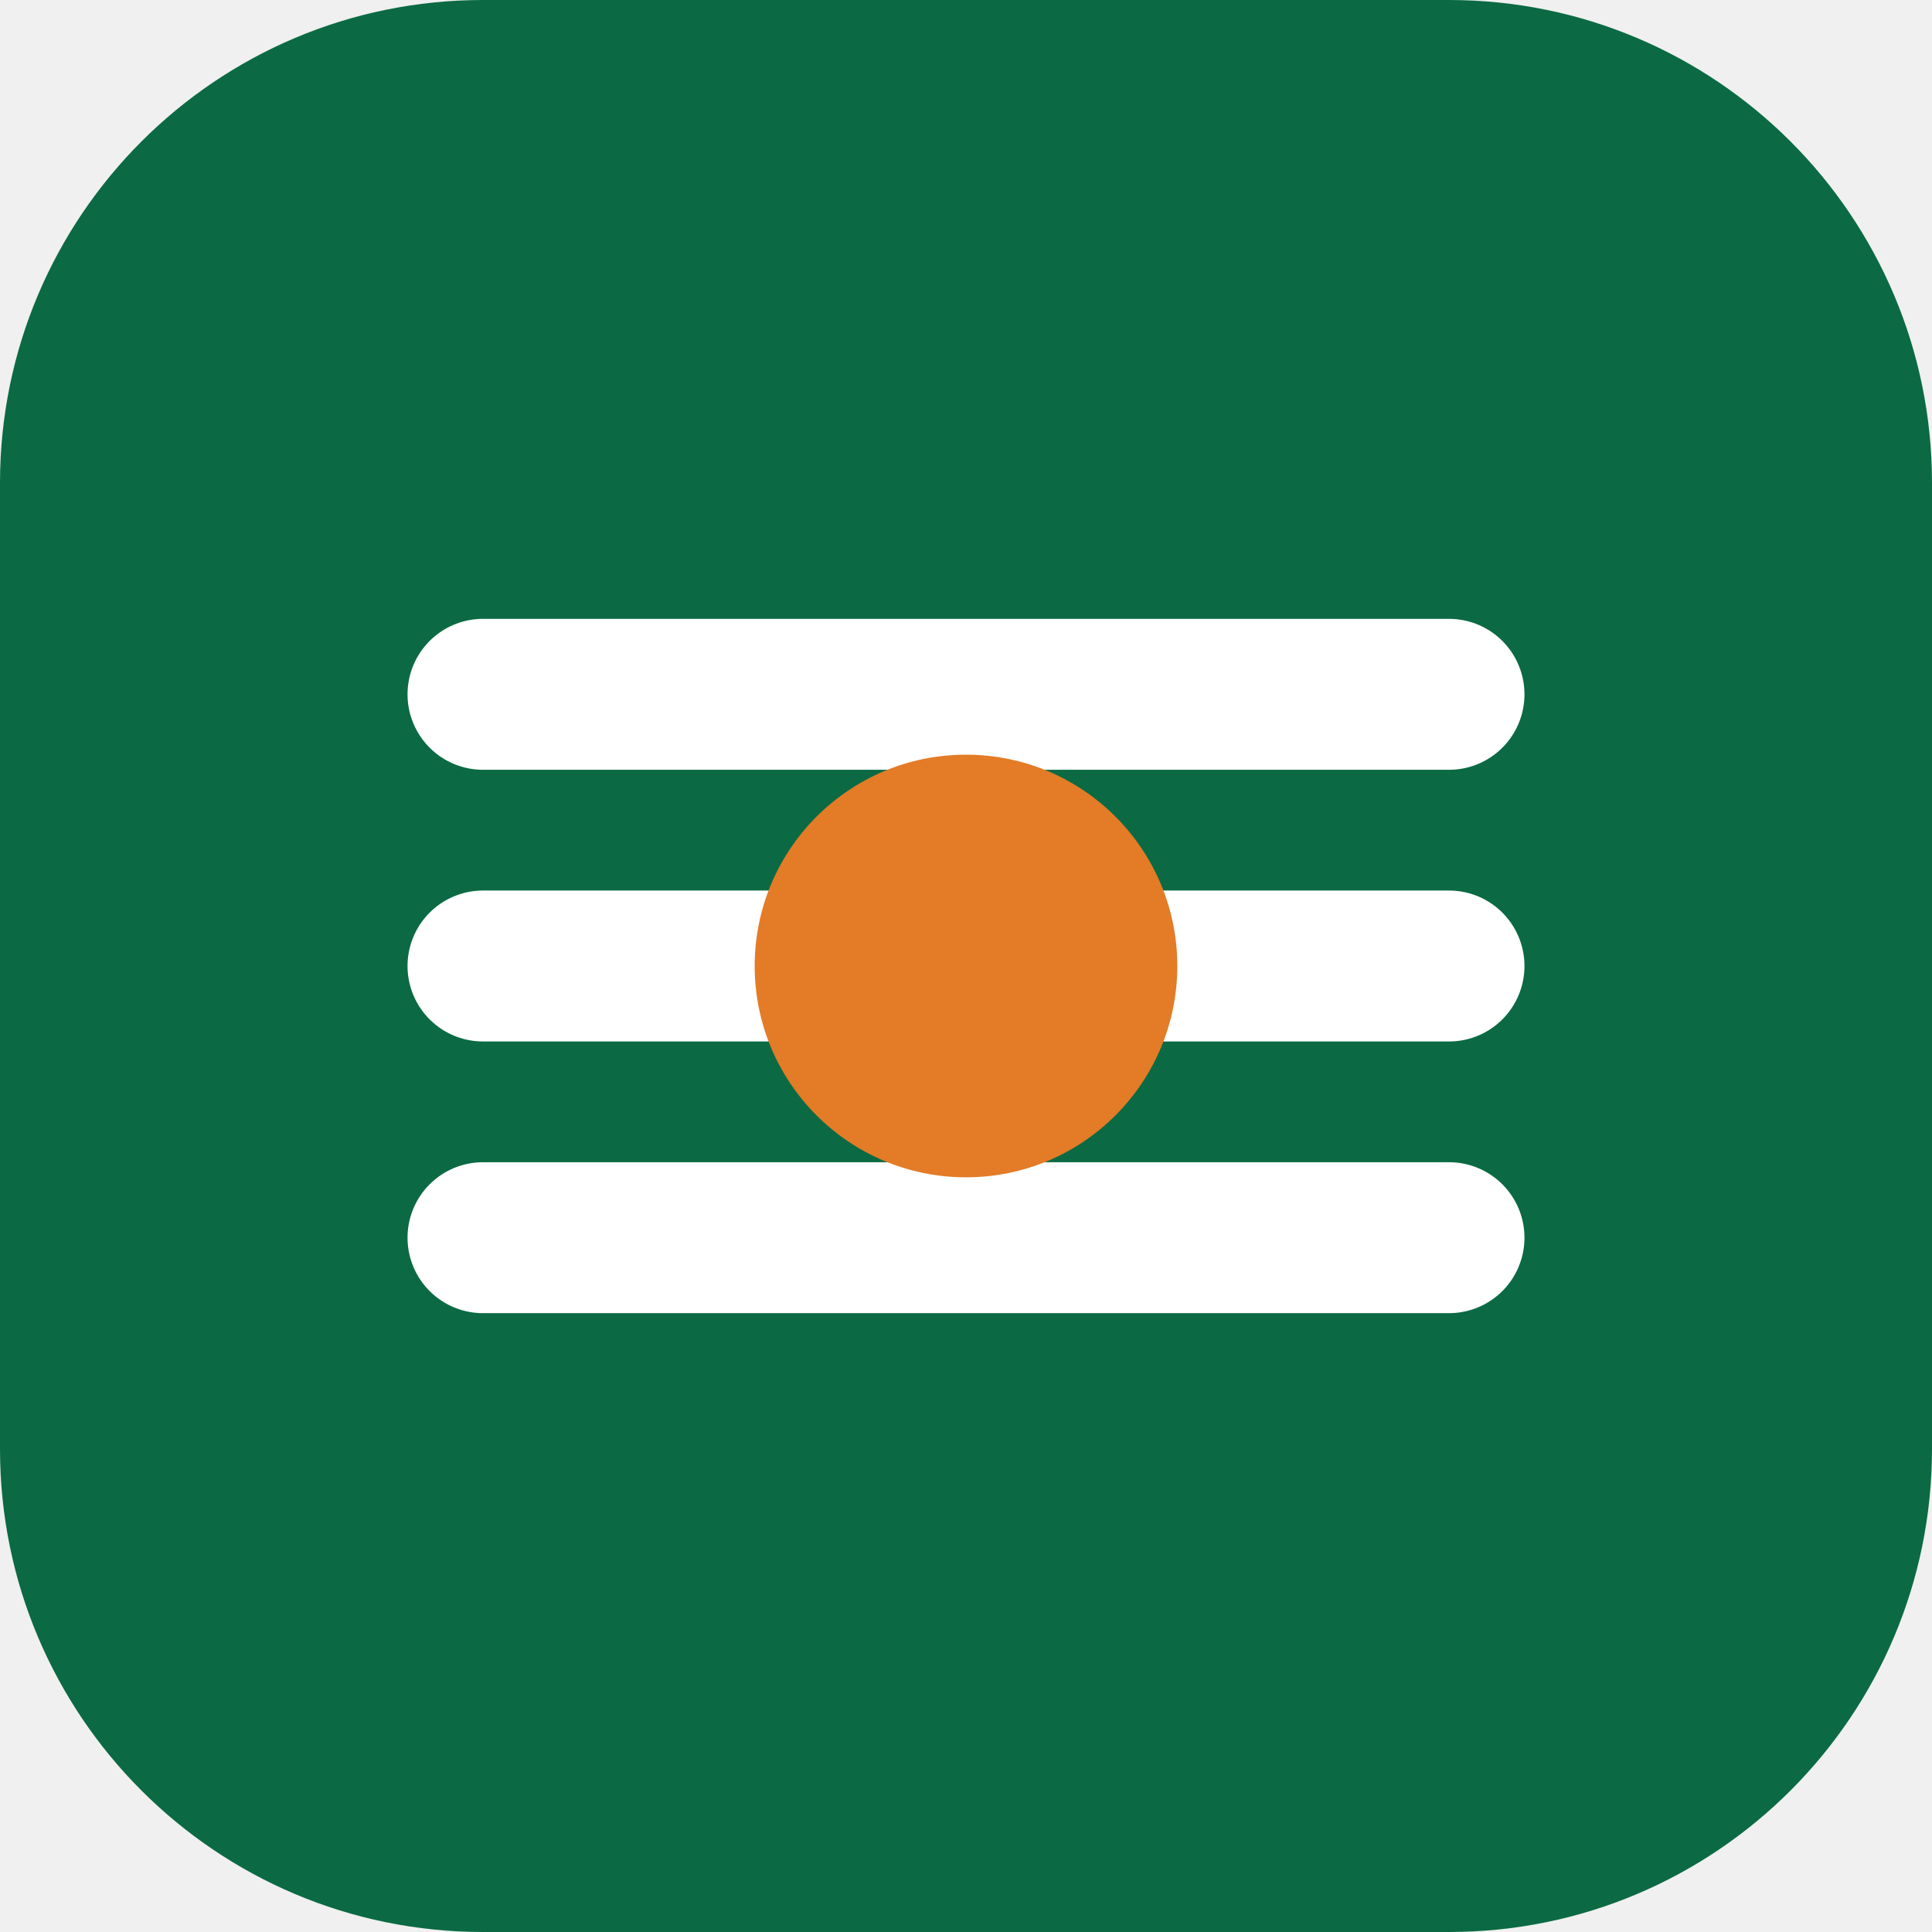
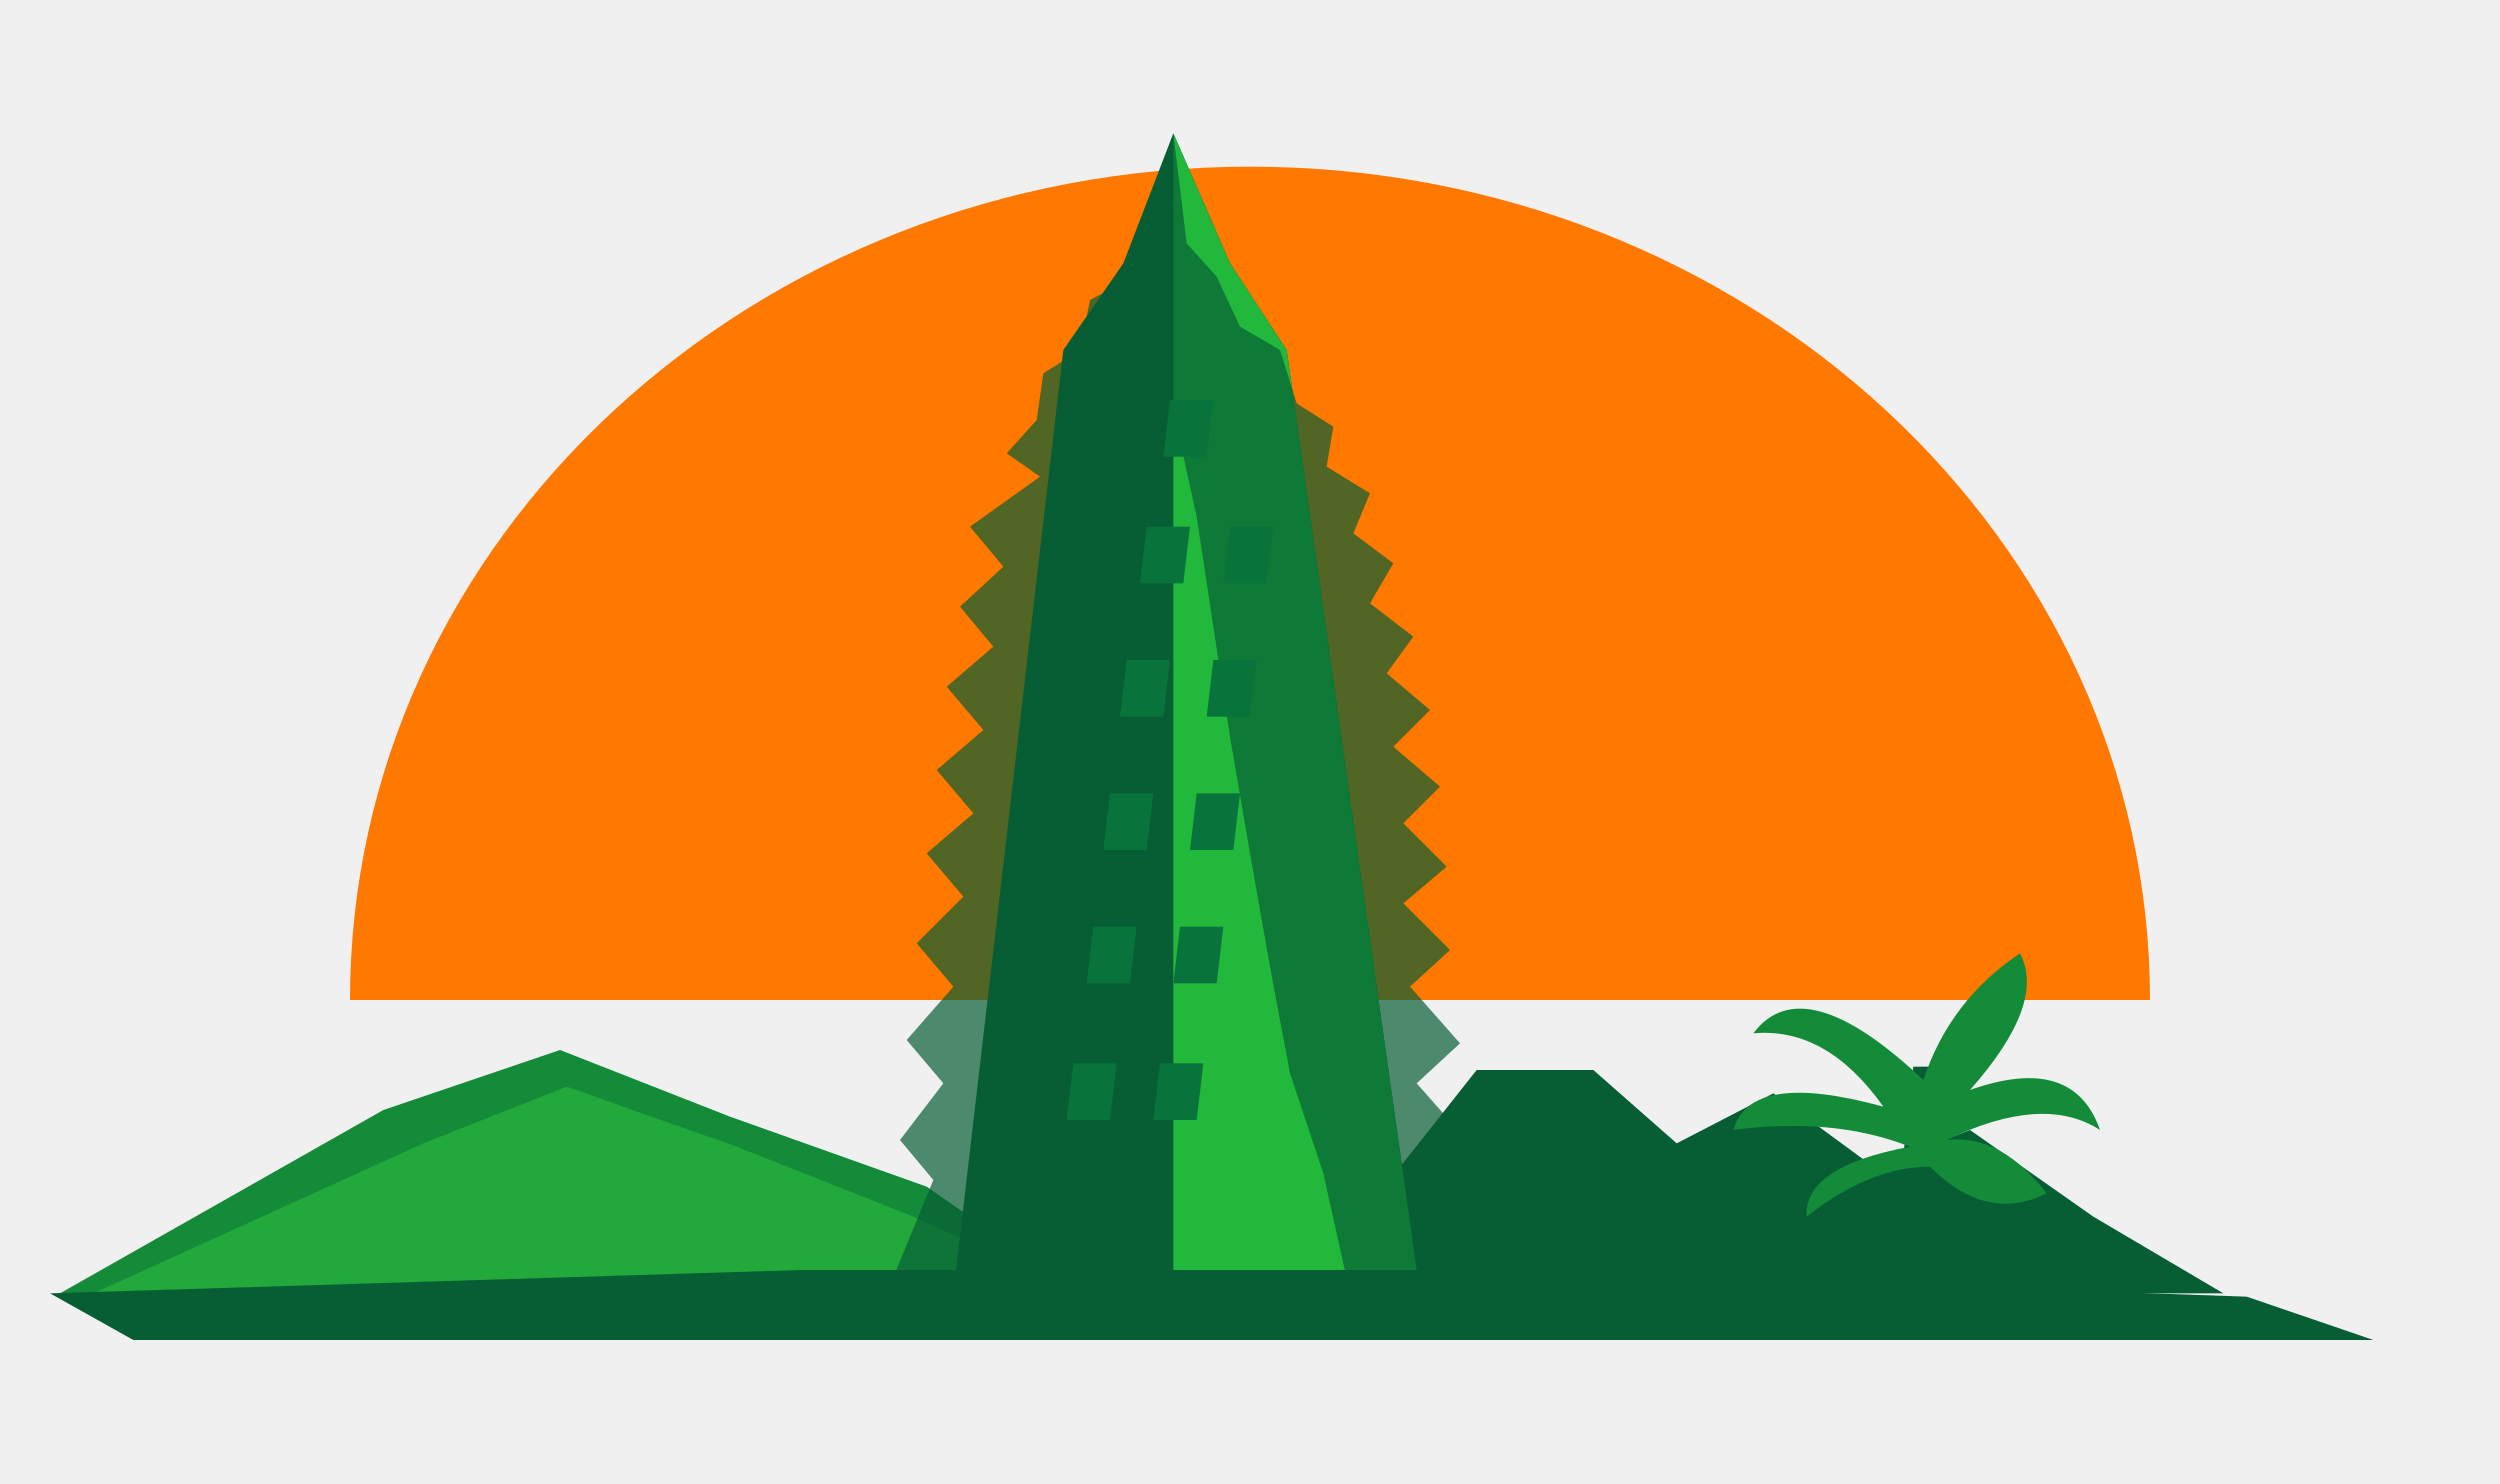
- <svg xmlns="http://www.w3.org/2000/svg" viewBox="0 0 64 64">
-   <rect width="64" height="64" rx="16" fill="#0b6a43" />
-   <path d="M16 23h32M16 32h32M16 41h32" stroke="#fff" stroke-width="5" stroke-linecap="round" />
-   <circle cx="32" cy="32" r="7" fill="#e37b27" />
+ <svg xmlns="http://www.w3.org/2000/svg" viewBox="0 0 750 445" role="img" aria-labelledby="title">
+   <g stroke-linejoin="round">
+     <path fill="#ff7900" d="M105 300 A270 250 0 0 1 645 300 L105 300Z" />
+     <path fill="#138b38" d="M18 388 115 333 168 315 219 335 278 356 324 388Z" />
+     <path fill="#22a83b" d="M28 388 127 343 170 326 221 344 274 365 324 388Z" />
+     <path fill="#075e35" d="M390 388 443 321 478 321 503 343 532 328 562 350 591 339 628 365 667 388Z" />
+     <path fill="#075e35" d="M286 388 319 105 337 79 352 40 369 79 386 105 426 388Z" />
+     <path fill="#22b83b" d="M352 40 369 79 386 105 426 388 352 388Z" />
+     <path fill="#075e35" d="M312 143 302 136 311 126 313 112 324 105 327 90 340 83 346 73 352 40 356 73 365 83 372 98 384 105 389 121 400 128 398 140 411 148 406 160 418 169 411 181 424 191 416 202 429 213 418 224 432 236 421 247 434 260 421 271 435 285 423 296 438 313 425 325 440 342 427 354 442 388 405 388 397 352 387 322 381 290 375 256 369 221 364 188 359 155 352 123 346 155 340 188 335 221 329 256 323 290 317 322 309 352 301 388 266 388 280 354 270 342 283 325 272 312 286 296 275 283 289 269 278 256 292 244 281 231 295 219 284 206 298 194 288 182 301 170 291 158Z" opacity=".7" />
+     <g fill="#08733b">
+       <path d="M351 120h13l-2 17h-13Z" />
+       <path d="M344 158h13l-2 17h-13Z" />
+       <path d="M369 158h13l-2 17h-13Z" />
+       <path d="M338 198h13l-2 17h-13Z" />
+       <path d="M364 198h13l-2 17h-13Z" />
+       <path d="M333 238h13l-2 17h-13Z" />
+       <path d="M359 238h13l-2 17h-13Z" />
+       <path d="M328 278h13l-2 17h-13Z" />
+       <path d="M354 278h13l-2 17h-13Z" />
+       <path d="M322 319h13l-2 17h-13Z" />
+       <path d="M348 319h13l-2 17h-13Z" />
+     </g>
+     <path fill="#075e35" d="M567 382 574 320 580 320 576 382Z" />
+     <path fill="#138b38" d="M577 324Q541 290 526 310Q548 308 565 332Q525 321 520 339Q550 335 573 344Q541 350 542 365Q561 350 579 350Q596 367 614 358Q600 340 584 342Q613 328 630 339Q622 316 591 327Q614 301 606 286Q585 300 577 324Z" />
+     <path fill="#075e35" d="M15 388 240 381 444 381 674 389 712 402 40 402Z" />
+   </g>
</svg>
